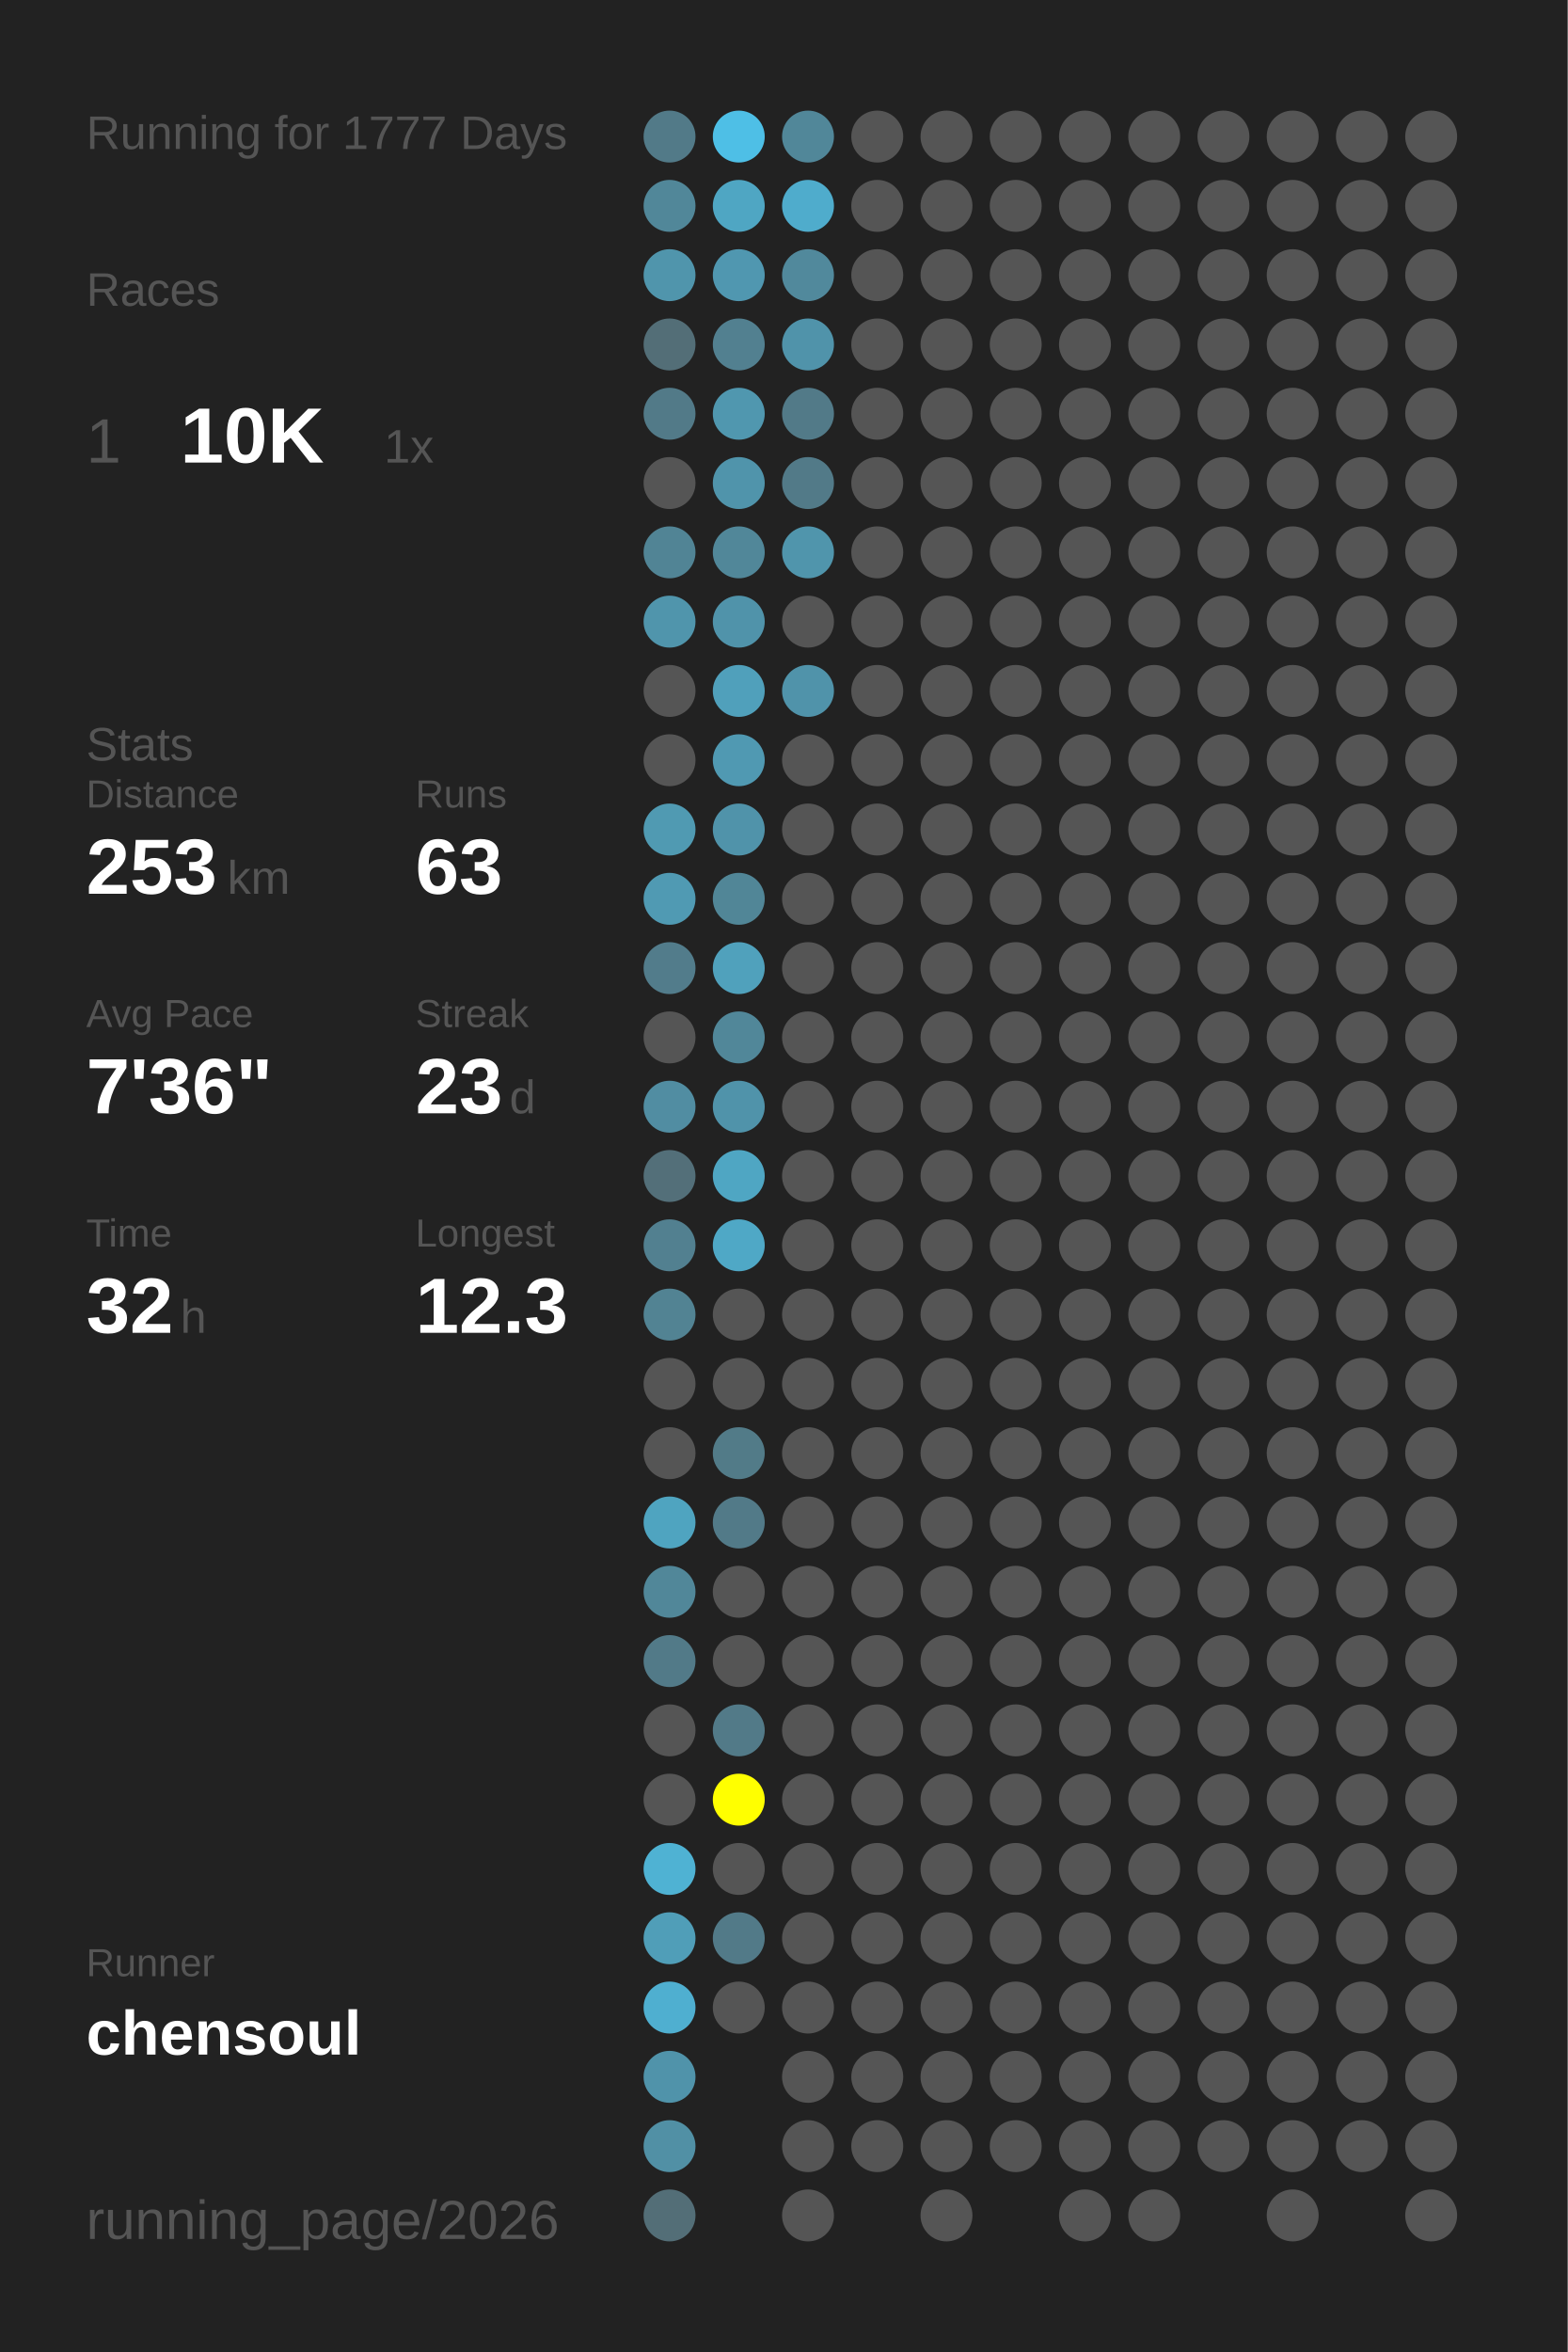
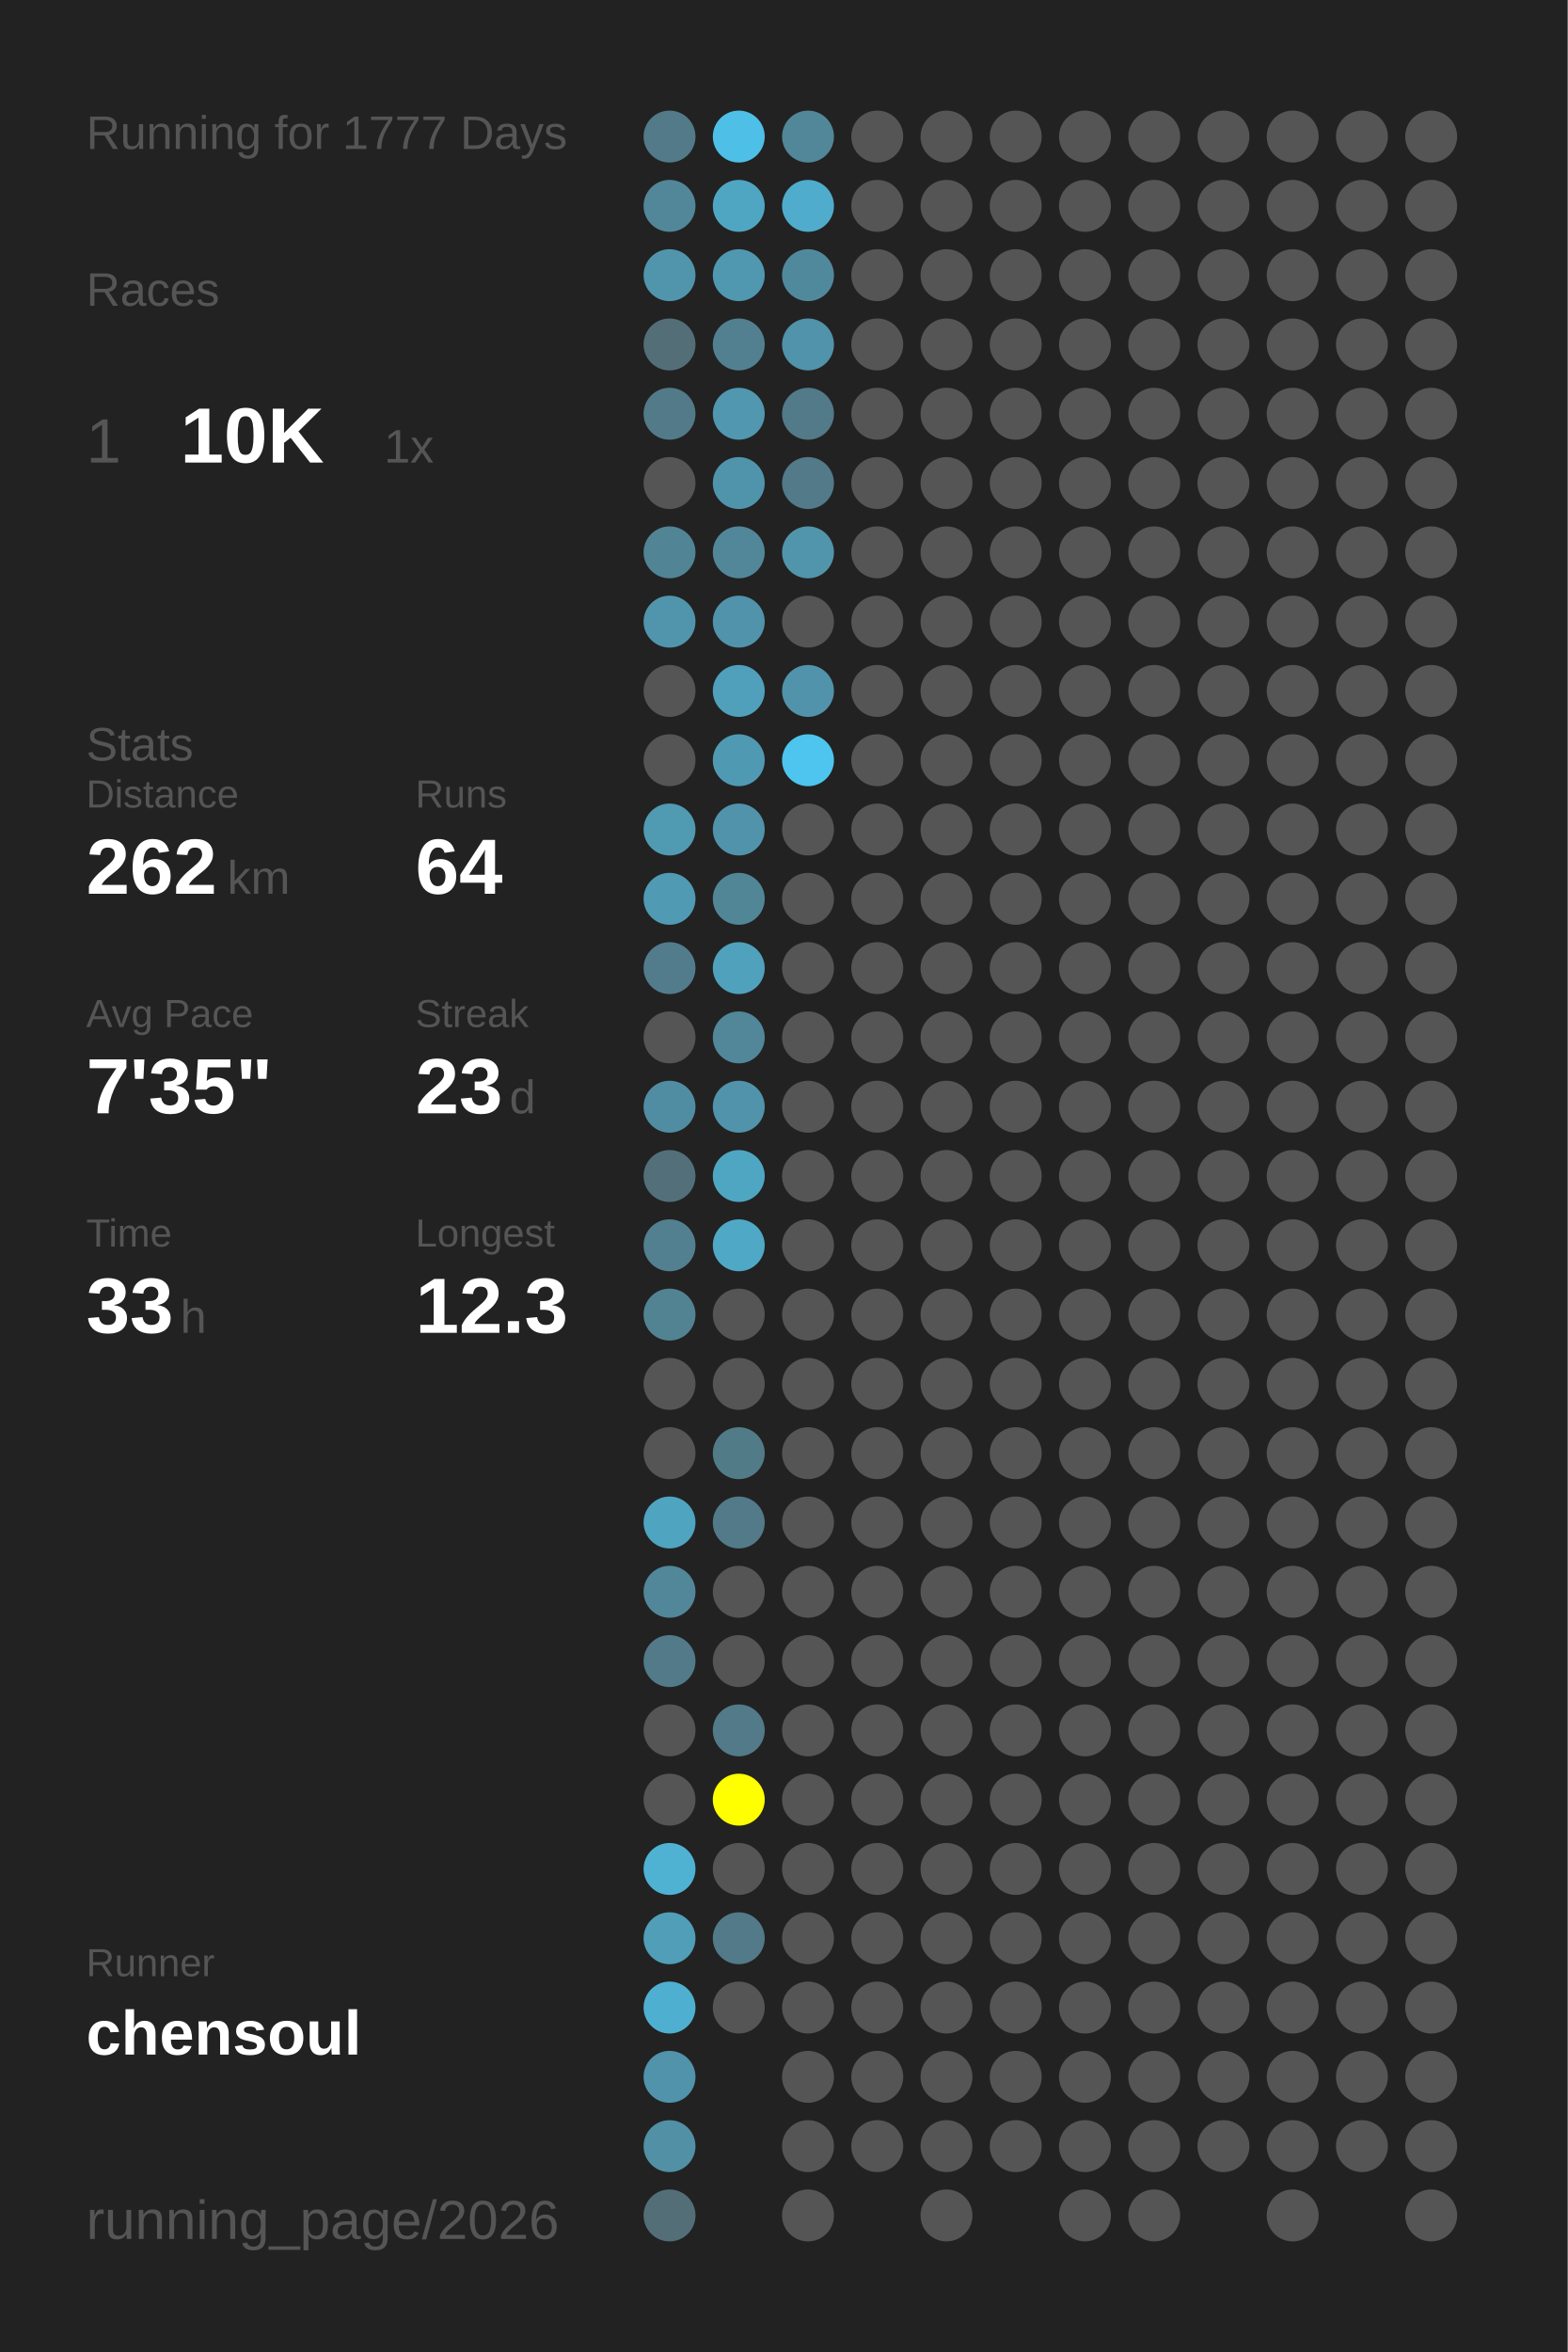
<svg xmlns="http://www.w3.org/2000/svg" baseProfile="full" height="300mm" version="1.1" viewBox="0,0,200,300" width="200mm">
  <defs />
  <rect fill="#222222" height="300" width="200" x="0" y="0" />
  <text fill="#555555" style="font-size:6px; font-family:Arial;" x="11" y="19">Running for 1777 Days</text>
  <text fill="#555555" style="font-size:6px; font-family:Arial;" x="11" y="39">Races</text>
  <text fill="#555555" style="font-size:8px; font-family:Arial;" x="11" y="59">1</text>
  <text fill="#FFFFFF" style="font-size:10px; font-family:Arial; font-weight:bold;" x="23" y="59">10K</text>
  <text fill="#555555" style="font-size:6px; font-family:Arial;" x="49" y="59">1x</text>
  <text fill="#555555" style="font-size:6px; font-family:Arial;" x="11" y="97">Stats</text>
  <text fill="#555555" style="font-size:5px; font-family:Arial;" x="11" y="103">Distance</text>
-   <text fill="#FFFFFF" style="font-size:10px; font-family:Arial; font-weight:bold;" x="11" y="114">253</text>
+   <text fill="#FFFFFF" style="font-size:10px; font-family:Arial; font-weight:bold;" x="11" y="114">262</text>
  <text fill="#555555" style="font-size:6px; font-family:Arial;" x="29" y="114">km</text>
  <text fill="#555555" style="font-size:5px; font-family:Arial;" x="53" y="103">Runs</text>
-   <text fill="#FFFFFF" style="font-size:10px; font-family:Arial; font-weight:bold;" x="53" y="114">63</text>
+   <text fill="#FFFFFF" style="font-size:10px; font-family:Arial; font-weight:bold;" x="53" y="114">64</text>
  <text fill="#555555" style="font-size:5px; font-family:Arial;" x="11" y="131">Avg Pace</text>
-   <text fill="#FFFFFF" style="font-size:10px; font-family:Arial; font-weight:bold;" x="11" y="142">7'36"</text>
+   <text fill="#FFFFFF" style="font-size:10px; font-family:Arial; font-weight:bold;" x="11" y="142">7'35"</text>
  <text fill="#555555" style="font-size:5px; font-family:Arial;" x="53" y="131">Streak</text>
  <text fill="#FFFFFF" style="font-size:10px; font-family:Arial; font-weight:bold;" x="53" y="142">23</text>
  <text fill="#555555" style="font-size:6px; font-family:Arial;" x="65" y="142">d</text>
  <text fill="#555555" style="font-size:5px; font-family:Arial;" x="11" y="159">Time</text>
-   <text fill="#FFFFFF" style="font-size:10px; font-family:Arial; font-weight:bold;" x="11" y="170">32</text>
+   <text fill="#FFFFFF" style="font-size:10px; font-family:Arial; font-weight:bold;" x="11" y="170">33</text>
  <text fill="#555555" style="font-size:6px; font-family:Arial;" x="23" y="170">h</text>
  <text fill="#555555" style="font-size:5px; font-family:Arial;" x="53" y="159">Longest</text>
  <text fill="#FFFFFF" style="font-size:10px; font-family:Arial; font-weight:bold;" x="53" y="170">12.3</text>
  <text fill="#555555" style="font-size:5px; font-family:Arial;" x="11" y="252.065">Runner</text>
  <text fill="#FFFFFF" style="font-size:8px; font-family:Arial; font-weight:bold;" x="11" y="262.065">chensoul</text>
  <text fill="#555555" style="font-size:7px; font-family:Arial;" x="11" y="285.581">running_page/2026</text>
  <circle cx="85.417" cy="17.419" fill="#527a88" r="3.312" />
  <circle cx="85.417" cy="26.258" fill="#518799" r="3.312" />
  <circle cx="85.417" cy="35.097" fill="#5095ac" r="3.312" />
  <circle cx="85.417" cy="43.935" fill="#536e77" r="3.312" />
  <circle cx="85.417" cy="52.774" fill="#527a88" r="3.312" />
  <circle cx="85.417" cy="61.613" fill="#555555" r="3.312" />
  <circle cx="85.417" cy="70.452" fill="#518495" r="3.312" />
  <circle cx="85.417" cy="79.29" fill="#5095ac" r="3.312" />
  <circle cx="85.417" cy="88.129" fill="#555555" r="3.312" />
  <circle cx="85.417" cy="96.968" fill="#555555" r="3.312" />
  <circle cx="85.417" cy="105.806" fill="#509ab2" r="3.312" />
  <circle cx="85.417" cy="114.645" fill="#509ab3" r="3.312" />
  <circle cx="85.417" cy="123.484" fill="#527c8b" r="3.312" />
  <circle cx="85.417" cy="132.323" fill="#555555" r="3.312" />
  <circle cx="85.417" cy="141.161" fill="#518da2" r="3.312" />
  <circle cx="85.417" cy="150" fill="#536f79" r="3.312" />
  <circle cx="85.417" cy="158.839" fill="#528090" r="3.312" />
  <circle cx="85.417" cy="167.677" fill="#528393" r="3.312" />
  <circle cx="85.417" cy="176.516" fill="#555555" r="3.312" />
  <circle cx="85.417" cy="185.355" fill="#555555" r="3.312" />
  <circle cx="85.417" cy="194.194" fill="#4fa4c0" r="3.312" />
  <circle cx="85.417" cy="203.032" fill="#518799" r="3.312" />
  <circle cx="85.417" cy="211.871" fill="#527a88" r="3.312" />
  <circle cx="85.417" cy="220.71" fill="#555555" r="3.312" />
  <circle cx="85.417" cy="229.548" fill="#555555" r="3.312" />
  <circle cx="85.417" cy="238.387" fill="#4fb2d3" r="3.312" />
  <circle cx="85.417" cy="247.226" fill="#509eb8" r="3.312" />
  <circle cx="85.417" cy="256.065" fill="#4fafd0" r="3.312" />
  <circle cx="85.417" cy="264.903" fill="#5093aa" r="3.312" />
  <circle cx="85.417" cy="273.742" fill="#5190a5" r="3.312" />
  <circle cx="85.417" cy="282.581" fill="#536e77" r="3.312" />
  <circle cx="94.25" cy="17.419" fill="#4ebfe6" r="3.312" />
  <circle cx="94.25" cy="26.258" fill="#4fa6c3" r="3.312" />
  <circle cx="94.25" cy="35.097" fill="#5097b0" r="3.312" />
  <circle cx="94.25" cy="43.935" fill="#528090" r="3.312" />
  <circle cx="94.25" cy="52.774" fill="#5097af" r="3.312" />
  <circle cx="94.25" cy="61.613" fill="#5094ab" r="3.312" />
  <circle cx="94.25" cy="70.452" fill="#518799" r="3.312" />
  <circle cx="94.25" cy="79.29" fill="#5093aa" r="3.312" />
  <circle cx="94.25" cy="88.129" fill="#50a0bb" r="3.312" />
  <circle cx="94.25" cy="96.968" fill="#5099b2" r="3.312" />
  <circle cx="94.25" cy="105.806" fill="#5093aa" r="3.312" />
  <circle cx="94.25" cy="114.645" fill="#518697" r="3.312" />
  <circle cx="94.25" cy="123.484" fill="#50a1bc" r="3.312" />
  <circle cx="94.25" cy="132.323" fill="#518799" r="3.312" />
  <circle cx="94.25" cy="141.161" fill="#5093aa" r="3.312" />
  <circle cx="94.25" cy="150" fill="#4fa6c3" r="3.312" />
  <circle cx="94.25" cy="158.839" fill="#4fa8c6" r="3.312" />
  <circle cx="94.25" cy="167.677" fill="#555555" r="3.312" />
  <circle cx="94.25" cy="176.516" fill="#555555" r="3.312" />
  <circle cx="94.25" cy="185.355" fill="#527b88" r="3.312" />
  <circle cx="94.25" cy="194.194" fill="#527a88" r="3.312" />
  <circle cx="94.25" cy="203.032" fill="#555555" r="3.312" />
  <circle cx="94.25" cy="211.871" fill="#555555" r="3.312" />
  <circle cx="94.25" cy="220.71" fill="#527a88" r="3.312" />
  <circle cx="94.25" cy="229.548" fill="#FFFF00" r="3.312" />
  <circle cx="94.25" cy="238.387" fill="#555555" r="3.312" />
  <circle cx="94.25" cy="247.226" fill="#527a88" r="3.312" />
  <circle cx="94.25" cy="256.065" fill="#555555" r="3.312" />
  <circle cx="103.083" cy="17.419" fill="#518799" r="3.312" />
  <circle cx="103.083" cy="26.258" fill="#4faccc" r="3.312" />
  <circle cx="103.083" cy="35.097" fill="#51899c" r="3.312" />
  <circle cx="103.083" cy="43.935" fill="#5093aa" r="3.312" />
  <circle cx="103.083" cy="52.774" fill="#527a88" r="3.312" />
  <circle cx="103.083" cy="61.613" fill="#527a88" r="3.312" />
  <circle cx="103.083" cy="70.452" fill="#5095ac" r="3.312" />
  <circle cx="103.083" cy="79.29" fill="#555555" r="3.312" />
  <circle cx="103.083" cy="88.129" fill="#5093aa" r="3.312" />
-   <circle cx="103.083" cy="96.968" fill="#555555" r="3.312" />
+   <circle cx="103.083" cy="96.968" fill="#4dc5ee" r="3.312" />
  <circle cx="103.083" cy="105.806" fill="#555555" r="3.312" />
  <circle cx="103.083" cy="114.645" fill="#555555" r="3.312" />
  <circle cx="103.083" cy="123.484" fill="#555555" r="3.312" />
  <circle cx="103.083" cy="132.323" fill="#555555" r="3.312" />
  <circle cx="103.083" cy="141.161" fill="#555555" r="3.312" />
  <circle cx="103.083" cy="150" fill="#555555" r="3.312" />
  <circle cx="103.083" cy="158.839" fill="#555555" r="3.312" />
  <circle cx="103.083" cy="167.677" fill="#555555" r="3.312" />
  <circle cx="103.083" cy="176.516" fill="#555555" r="3.312" />
  <circle cx="103.083" cy="185.355" fill="#555555" r="3.312" />
  <circle cx="103.083" cy="194.194" fill="#555555" r="3.312" />
  <circle cx="103.083" cy="203.032" fill="#555555" r="3.312" />
  <circle cx="103.083" cy="211.871" fill="#555555" r="3.312" />
  <circle cx="103.083" cy="220.71" fill="#555555" r="3.312" />
  <circle cx="103.083" cy="229.548" fill="#555555" r="3.312" />
  <circle cx="103.083" cy="238.387" fill="#555555" r="3.312" />
  <circle cx="103.083" cy="247.226" fill="#555555" r="3.312" />
  <circle cx="103.083" cy="256.065" fill="#555555" r="3.312" />
  <circle cx="103.083" cy="264.903" fill="#555555" r="3.312" />
  <circle cx="103.083" cy="273.742" fill="#555555" r="3.312" />
  <circle cx="103.083" cy="282.581" fill="#555555" r="3.312" />
  <circle cx="111.917" cy="17.419" fill="#555555" r="3.312" />
  <circle cx="111.917" cy="26.258" fill="#555555" r="3.312" />
  <circle cx="111.917" cy="35.097" fill="#555555" r="3.312" />
  <circle cx="111.917" cy="43.935" fill="#555555" r="3.312" />
  <circle cx="111.917" cy="52.774" fill="#555555" r="3.312" />
  <circle cx="111.917" cy="61.613" fill="#555555" r="3.312" />
  <circle cx="111.917" cy="70.452" fill="#555555" r="3.312" />
  <circle cx="111.917" cy="79.29" fill="#555555" r="3.312" />
  <circle cx="111.917" cy="88.129" fill="#555555" r="3.312" />
  <circle cx="111.917" cy="96.968" fill="#555555" r="3.312" />
  <circle cx="111.917" cy="105.806" fill="#555555" r="3.312" />
  <circle cx="111.917" cy="114.645" fill="#555555" r="3.312" />
  <circle cx="111.917" cy="123.484" fill="#555555" r="3.312" />
  <circle cx="111.917" cy="132.323" fill="#555555" r="3.312" />
  <circle cx="111.917" cy="141.161" fill="#555555" r="3.312" />
  <circle cx="111.917" cy="150" fill="#555555" r="3.312" />
  <circle cx="111.917" cy="158.839" fill="#555555" r="3.312" />
  <circle cx="111.917" cy="167.677" fill="#555555" r="3.312" />
  <circle cx="111.917" cy="176.516" fill="#555555" r="3.312" />
  <circle cx="111.917" cy="185.355" fill="#555555" r="3.312" />
  <circle cx="111.917" cy="194.194" fill="#555555" r="3.312" />
  <circle cx="111.917" cy="203.032" fill="#555555" r="3.312" />
  <circle cx="111.917" cy="211.871" fill="#555555" r="3.312" />
  <circle cx="111.917" cy="220.71" fill="#555555" r="3.312" />
  <circle cx="111.917" cy="229.548" fill="#555555" r="3.312" />
  <circle cx="111.917" cy="238.387" fill="#555555" r="3.312" />
  <circle cx="111.917" cy="247.226" fill="#555555" r="3.312" />
  <circle cx="111.917" cy="256.065" fill="#555555" r="3.312" />
  <circle cx="111.917" cy="264.903" fill="#555555" r="3.312" />
  <circle cx="111.917" cy="273.742" fill="#555555" r="3.312" />
  <circle cx="120.75" cy="17.419" fill="#555555" r="3.312" />
  <circle cx="120.75" cy="26.258" fill="#555555" r="3.312" />
  <circle cx="120.75" cy="35.097" fill="#555555" r="3.312" />
  <circle cx="120.75" cy="43.935" fill="#555555" r="3.312" />
  <circle cx="120.75" cy="52.774" fill="#555555" r="3.312" />
  <circle cx="120.75" cy="61.613" fill="#555555" r="3.312" />
  <circle cx="120.75" cy="70.452" fill="#555555" r="3.312" />
  <circle cx="120.75" cy="79.29" fill="#555555" r="3.312" />
  <circle cx="120.75" cy="88.129" fill="#555555" r="3.312" />
  <circle cx="120.75" cy="96.968" fill="#555555" r="3.312" />
  <circle cx="120.75" cy="105.806" fill="#555555" r="3.312" />
  <circle cx="120.75" cy="114.645" fill="#555555" r="3.312" />
  <circle cx="120.75" cy="123.484" fill="#555555" r="3.312" />
  <circle cx="120.75" cy="132.323" fill="#555555" r="3.312" />
  <circle cx="120.75" cy="141.161" fill="#555555" r="3.312" />
  <circle cx="120.75" cy="150" fill="#555555" r="3.312" />
  <circle cx="120.75" cy="158.839" fill="#555555" r="3.312" />
  <circle cx="120.75" cy="167.677" fill="#555555" r="3.312" />
  <circle cx="120.75" cy="176.516" fill="#555555" r="3.312" />
  <circle cx="120.75" cy="185.355" fill="#555555" r="3.312" />
  <circle cx="120.75" cy="194.194" fill="#555555" r="3.312" />
  <circle cx="120.75" cy="203.032" fill="#555555" r="3.312" />
  <circle cx="120.75" cy="211.871" fill="#555555" r="3.312" />
  <circle cx="120.75" cy="220.71" fill="#555555" r="3.312" />
  <circle cx="120.75" cy="229.548" fill="#555555" r="3.312" />
  <circle cx="120.75" cy="238.387" fill="#555555" r="3.312" />
  <circle cx="120.75" cy="247.226" fill="#555555" r="3.312" />
  <circle cx="120.75" cy="256.065" fill="#555555" r="3.312" />
  <circle cx="120.75" cy="264.903" fill="#555555" r="3.312" />
  <circle cx="120.75" cy="273.742" fill="#555555" r="3.312" />
  <circle cx="120.75" cy="282.581" fill="#555555" r="3.312" />
  <circle cx="129.583" cy="17.419" fill="#555555" r="3.312" />
  <circle cx="129.583" cy="26.258" fill="#555555" r="3.312" />
  <circle cx="129.583" cy="35.097" fill="#555555" r="3.312" />
  <circle cx="129.583" cy="43.935" fill="#555555" r="3.312" />
  <circle cx="129.583" cy="52.774" fill="#555555" r="3.312" />
  <circle cx="129.583" cy="61.613" fill="#555555" r="3.312" />
  <circle cx="129.583" cy="70.452" fill="#555555" r="3.312" />
  <circle cx="129.583" cy="79.29" fill="#555555" r="3.312" />
  <circle cx="129.583" cy="88.129" fill="#555555" r="3.312" />
  <circle cx="129.583" cy="96.968" fill="#555555" r="3.312" />
  <circle cx="129.583" cy="105.806" fill="#555555" r="3.312" />
  <circle cx="129.583" cy="114.645" fill="#555555" r="3.312" />
  <circle cx="129.583" cy="123.484" fill="#555555" r="3.312" />
  <circle cx="129.583" cy="132.323" fill="#555555" r="3.312" />
  <circle cx="129.583" cy="141.161" fill="#555555" r="3.312" />
  <circle cx="129.583" cy="150" fill="#555555" r="3.312" />
  <circle cx="129.583" cy="158.839" fill="#555555" r="3.312" />
  <circle cx="129.583" cy="167.677" fill="#555555" r="3.312" />
  <circle cx="129.583" cy="176.516" fill="#555555" r="3.312" />
  <circle cx="129.583" cy="185.355" fill="#555555" r="3.312" />
  <circle cx="129.583" cy="194.194" fill="#555555" r="3.312" />
  <circle cx="129.583" cy="203.032" fill="#555555" r="3.312" />
  <circle cx="129.583" cy="211.871" fill="#555555" r="3.312" />
  <circle cx="129.583" cy="220.71" fill="#555555" r="3.312" />
  <circle cx="129.583" cy="229.548" fill="#555555" r="3.312" />
  <circle cx="129.583" cy="238.387" fill="#555555" r="3.312" />
  <circle cx="129.583" cy="247.226" fill="#555555" r="3.312" />
  <circle cx="129.583" cy="256.065" fill="#555555" r="3.312" />
  <circle cx="129.583" cy="264.903" fill="#555555" r="3.312" />
  <circle cx="129.583" cy="273.742" fill="#555555" r="3.312" />
  <circle cx="138.417" cy="17.419" fill="#555555" r="3.312" />
  <circle cx="138.417" cy="26.258" fill="#555555" r="3.312" />
  <circle cx="138.417" cy="35.097" fill="#555555" r="3.312" />
  <circle cx="138.417" cy="43.935" fill="#555555" r="3.312" />
  <circle cx="138.417" cy="52.774" fill="#555555" r="3.312" />
  <circle cx="138.417" cy="61.613" fill="#555555" r="3.312" />
  <circle cx="138.417" cy="70.452" fill="#555555" r="3.312" />
  <circle cx="138.417" cy="79.29" fill="#555555" r="3.312" />
  <circle cx="138.417" cy="88.129" fill="#555555" r="3.312" />
  <circle cx="138.417" cy="96.968" fill="#555555" r="3.312" />
  <circle cx="138.417" cy="105.806" fill="#555555" r="3.312" />
  <circle cx="138.417" cy="114.645" fill="#555555" r="3.312" />
  <circle cx="138.417" cy="123.484" fill="#555555" r="3.312" />
  <circle cx="138.417" cy="132.323" fill="#555555" r="3.312" />
  <circle cx="138.417" cy="141.161" fill="#555555" r="3.312" />
  <circle cx="138.417" cy="150" fill="#555555" r="3.312" />
  <circle cx="138.417" cy="158.839" fill="#555555" r="3.312" />
  <circle cx="138.417" cy="167.677" fill="#555555" r="3.312" />
  <circle cx="138.417" cy="176.516" fill="#555555" r="3.312" />
  <circle cx="138.417" cy="185.355" fill="#555555" r="3.312" />
  <circle cx="138.417" cy="194.194" fill="#555555" r="3.312" />
  <circle cx="138.417" cy="203.032" fill="#555555" r="3.312" />
  <circle cx="138.417" cy="211.871" fill="#555555" r="3.312" />
  <circle cx="138.417" cy="220.71" fill="#555555" r="3.312" />
  <circle cx="138.417" cy="229.548" fill="#555555" r="3.312" />
  <circle cx="138.417" cy="238.387" fill="#555555" r="3.312" />
  <circle cx="138.417" cy="247.226" fill="#555555" r="3.312" />
  <circle cx="138.417" cy="256.065" fill="#555555" r="3.312" />
  <circle cx="138.417" cy="264.903" fill="#555555" r="3.312" />
  <circle cx="138.417" cy="273.742" fill="#555555" r="3.312" />
  <circle cx="138.417" cy="282.581" fill="#555555" r="3.312" />
  <circle cx="147.25" cy="17.419" fill="#555555" r="3.312" />
  <circle cx="147.25" cy="26.258" fill="#555555" r="3.312" />
  <circle cx="147.25" cy="35.097" fill="#555555" r="3.312" />
  <circle cx="147.25" cy="43.935" fill="#555555" r="3.312" />
  <circle cx="147.25" cy="52.774" fill="#555555" r="3.312" />
  <circle cx="147.25" cy="61.613" fill="#555555" r="3.312" />
  <circle cx="147.25" cy="70.452" fill="#555555" r="3.312" />
  <circle cx="147.25" cy="79.29" fill="#555555" r="3.312" />
  <circle cx="147.25" cy="88.129" fill="#555555" r="3.312" />
  <circle cx="147.25" cy="96.968" fill="#555555" r="3.312" />
  <circle cx="147.25" cy="105.806" fill="#555555" r="3.312" />
  <circle cx="147.25" cy="114.645" fill="#555555" r="3.312" />
  <circle cx="147.25" cy="123.484" fill="#555555" r="3.312" />
  <circle cx="147.25" cy="132.323" fill="#555555" r="3.312" />
  <circle cx="147.25" cy="141.161" fill="#555555" r="3.312" />
  <circle cx="147.25" cy="150" fill="#555555" r="3.312" />
  <circle cx="147.25" cy="158.839" fill="#555555" r="3.312" />
  <circle cx="147.25" cy="167.677" fill="#555555" r="3.312" />
  <circle cx="147.25" cy="176.516" fill="#555555" r="3.312" />
  <circle cx="147.25" cy="185.355" fill="#555555" r="3.312" />
  <circle cx="147.25" cy="194.194" fill="#555555" r="3.312" />
  <circle cx="147.25" cy="203.032" fill="#555555" r="3.312" />
  <circle cx="147.25" cy="211.871" fill="#555555" r="3.312" />
  <circle cx="147.25" cy="220.71" fill="#555555" r="3.312" />
  <circle cx="147.25" cy="229.548" fill="#555555" r="3.312" />
  <circle cx="147.25" cy="238.387" fill="#555555" r="3.312" />
  <circle cx="147.25" cy="247.226" fill="#555555" r="3.312" />
  <circle cx="147.25" cy="256.065" fill="#555555" r="3.312" />
  <circle cx="147.25" cy="264.903" fill="#555555" r="3.312" />
  <circle cx="147.25" cy="273.742" fill="#555555" r="3.312" />
  <circle cx="147.25" cy="282.581" fill="#555555" r="3.312" />
  <circle cx="156.083" cy="17.419" fill="#555555" r="3.312" />
  <circle cx="156.083" cy="26.258" fill="#555555" r="3.312" />
  <circle cx="156.083" cy="35.097" fill="#555555" r="3.312" />
  <circle cx="156.083" cy="43.935" fill="#555555" r="3.312" />
  <circle cx="156.083" cy="52.774" fill="#555555" r="3.312" />
  <circle cx="156.083" cy="61.613" fill="#555555" r="3.312" />
  <circle cx="156.083" cy="70.452" fill="#555555" r="3.312" />
  <circle cx="156.083" cy="79.29" fill="#555555" r="3.312" />
  <circle cx="156.083" cy="88.129" fill="#555555" r="3.312" />
  <circle cx="156.083" cy="96.968" fill="#555555" r="3.312" />
  <circle cx="156.083" cy="105.806" fill="#555555" r="3.312" />
  <circle cx="156.083" cy="114.645" fill="#555555" r="3.312" />
  <circle cx="156.083" cy="123.484" fill="#555555" r="3.312" />
  <circle cx="156.083" cy="132.323" fill="#555555" r="3.312" />
  <circle cx="156.083" cy="141.161" fill="#555555" r="3.312" />
  <circle cx="156.083" cy="150" fill="#555555" r="3.312" />
  <circle cx="156.083" cy="158.839" fill="#555555" r="3.312" />
  <circle cx="156.083" cy="167.677" fill="#555555" r="3.312" />
  <circle cx="156.083" cy="176.516" fill="#555555" r="3.312" />
  <circle cx="156.083" cy="185.355" fill="#555555" r="3.312" />
  <circle cx="156.083" cy="194.194" fill="#555555" r="3.312" />
  <circle cx="156.083" cy="203.032" fill="#555555" r="3.312" />
  <circle cx="156.083" cy="211.871" fill="#555555" r="3.312" />
  <circle cx="156.083" cy="220.71" fill="#555555" r="3.312" />
  <circle cx="156.083" cy="229.548" fill="#555555" r="3.312" />
  <circle cx="156.083" cy="238.387" fill="#555555" r="3.312" />
  <circle cx="156.083" cy="247.226" fill="#555555" r="3.312" />
  <circle cx="156.083" cy="256.065" fill="#555555" r="3.312" />
  <circle cx="156.083" cy="264.903" fill="#555555" r="3.312" />
  <circle cx="156.083" cy="273.742" fill="#555555" r="3.312" />
  <circle cx="164.917" cy="17.419" fill="#555555" r="3.312" />
  <circle cx="164.917" cy="26.258" fill="#555555" r="3.312" />
  <circle cx="164.917" cy="35.097" fill="#555555" r="3.312" />
  <circle cx="164.917" cy="43.935" fill="#555555" r="3.312" />
  <circle cx="164.917" cy="52.774" fill="#555555" r="3.312" />
  <circle cx="164.917" cy="61.613" fill="#555555" r="3.312" />
  <circle cx="164.917" cy="70.452" fill="#555555" r="3.312" />
  <circle cx="164.917" cy="79.29" fill="#555555" r="3.312" />
  <circle cx="164.917" cy="88.129" fill="#555555" r="3.312" />
  <circle cx="164.917" cy="96.968" fill="#555555" r="3.312" />
  <circle cx="164.917" cy="105.806" fill="#555555" r="3.312" />
  <circle cx="164.917" cy="114.645" fill="#555555" r="3.312" />
  <circle cx="164.917" cy="123.484" fill="#555555" r="3.312" />
  <circle cx="164.917" cy="132.323" fill="#555555" r="3.312" />
  <circle cx="164.917" cy="141.161" fill="#555555" r="3.312" />
  <circle cx="164.917" cy="150" fill="#555555" r="3.312" />
  <circle cx="164.917" cy="158.839" fill="#555555" r="3.312" />
  <circle cx="164.917" cy="167.677" fill="#555555" r="3.312" />
  <circle cx="164.917" cy="176.516" fill="#555555" r="3.312" />
  <circle cx="164.917" cy="185.355" fill="#555555" r="3.312" />
  <circle cx="164.917" cy="194.194" fill="#555555" r="3.312" />
  <circle cx="164.917" cy="203.032" fill="#555555" r="3.312" />
  <circle cx="164.917" cy="211.871" fill="#555555" r="3.312" />
  <circle cx="164.917" cy="220.71" fill="#555555" r="3.312" />
  <circle cx="164.917" cy="229.548" fill="#555555" r="3.312" />
  <circle cx="164.917" cy="238.387" fill="#555555" r="3.312" />
  <circle cx="164.917" cy="247.226" fill="#555555" r="3.312" />
  <circle cx="164.917" cy="256.065" fill="#555555" r="3.312" />
  <circle cx="164.917" cy="264.903" fill="#555555" r="3.312" />
  <circle cx="164.917" cy="273.742" fill="#555555" r="3.312" />
  <circle cx="164.917" cy="282.581" fill="#555555" r="3.312" />
  <circle cx="173.75" cy="17.419" fill="#555555" r="3.312" />
  <circle cx="173.75" cy="26.258" fill="#555555" r="3.312" />
  <circle cx="173.75" cy="35.097" fill="#555555" r="3.312" />
  <circle cx="173.75" cy="43.935" fill="#555555" r="3.312" />
  <circle cx="173.75" cy="52.774" fill="#555555" r="3.312" />
  <circle cx="173.75" cy="61.613" fill="#555555" r="3.312" />
  <circle cx="173.75" cy="70.452" fill="#555555" r="3.312" />
  <circle cx="173.75" cy="79.29" fill="#555555" r="3.312" />
  <circle cx="173.75" cy="88.129" fill="#555555" r="3.312" />
  <circle cx="173.75" cy="96.968" fill="#555555" r="3.312" />
  <circle cx="173.75" cy="105.806" fill="#555555" r="3.312" />
  <circle cx="173.75" cy="114.645" fill="#555555" r="3.312" />
  <circle cx="173.75" cy="123.484" fill="#555555" r="3.312" />
  <circle cx="173.75" cy="132.323" fill="#555555" r="3.312" />
  <circle cx="173.75" cy="141.161" fill="#555555" r="3.312" />
  <circle cx="173.75" cy="150" fill="#555555" r="3.312" />
  <circle cx="173.75" cy="158.839" fill="#555555" r="3.312" />
  <circle cx="173.75" cy="167.677" fill="#555555" r="3.312" />
  <circle cx="173.75" cy="176.516" fill="#555555" r="3.312" />
  <circle cx="173.75" cy="185.355" fill="#555555" r="3.312" />
  <circle cx="173.75" cy="194.194" fill="#555555" r="3.312" />
  <circle cx="173.75" cy="203.032" fill="#555555" r="3.312" />
  <circle cx="173.75" cy="211.871" fill="#555555" r="3.312" />
  <circle cx="173.75" cy="220.71" fill="#555555" r="3.312" />
  <circle cx="173.75" cy="229.548" fill="#555555" r="3.312" />
  <circle cx="173.75" cy="238.387" fill="#555555" r="3.312" />
  <circle cx="173.75" cy="247.226" fill="#555555" r="3.312" />
  <circle cx="173.75" cy="256.065" fill="#555555" r="3.312" />
  <circle cx="173.75" cy="264.903" fill="#555555" r="3.312" />
  <circle cx="173.75" cy="273.742" fill="#555555" r="3.312" />
  <circle cx="182.583" cy="17.419" fill="#555555" r="3.312" />
  <circle cx="182.583" cy="26.258" fill="#555555" r="3.312" />
  <circle cx="182.583" cy="35.097" fill="#555555" r="3.312" />
  <circle cx="182.583" cy="43.935" fill="#555555" r="3.312" />
  <circle cx="182.583" cy="52.774" fill="#555555" r="3.312" />
  <circle cx="182.583" cy="61.613" fill="#555555" r="3.312" />
  <circle cx="182.583" cy="70.452" fill="#555555" r="3.312" />
  <circle cx="182.583" cy="79.29" fill="#555555" r="3.312" />
  <circle cx="182.583" cy="88.129" fill="#555555" r="3.312" />
  <circle cx="182.583" cy="96.968" fill="#555555" r="3.312" />
  <circle cx="182.583" cy="105.806" fill="#555555" r="3.312" />
  <circle cx="182.583" cy="114.645" fill="#555555" r="3.312" />
  <circle cx="182.583" cy="123.484" fill="#555555" r="3.312" />
  <circle cx="182.583" cy="132.323" fill="#555555" r="3.312" />
  <circle cx="182.583" cy="141.161" fill="#555555" r="3.312" />
  <circle cx="182.583" cy="150" fill="#555555" r="3.312" />
  <circle cx="182.583" cy="158.839" fill="#555555" r="3.312" />
  <circle cx="182.583" cy="167.677" fill="#555555" r="3.312" />
  <circle cx="182.583" cy="176.516" fill="#555555" r="3.312" />
  <circle cx="182.583" cy="185.355" fill="#555555" r="3.312" />
  <circle cx="182.583" cy="194.194" fill="#555555" r="3.312" />
  <circle cx="182.583" cy="203.032" fill="#555555" r="3.312" />
  <circle cx="182.583" cy="211.871" fill="#555555" r="3.312" />
  <circle cx="182.583" cy="220.71" fill="#555555" r="3.312" />
  <circle cx="182.583" cy="229.548" fill="#555555" r="3.312" />
  <circle cx="182.583" cy="238.387" fill="#555555" r="3.312" />
  <circle cx="182.583" cy="247.226" fill="#555555" r="3.312" />
  <circle cx="182.583" cy="256.065" fill="#555555" r="3.312" />
  <circle cx="182.583" cy="264.903" fill="#555555" r="3.312" />
  <circle cx="182.583" cy="273.742" fill="#555555" r="3.312" />
  <circle cx="182.583" cy="282.581" fill="#555555" r="3.312" />
</svg>
